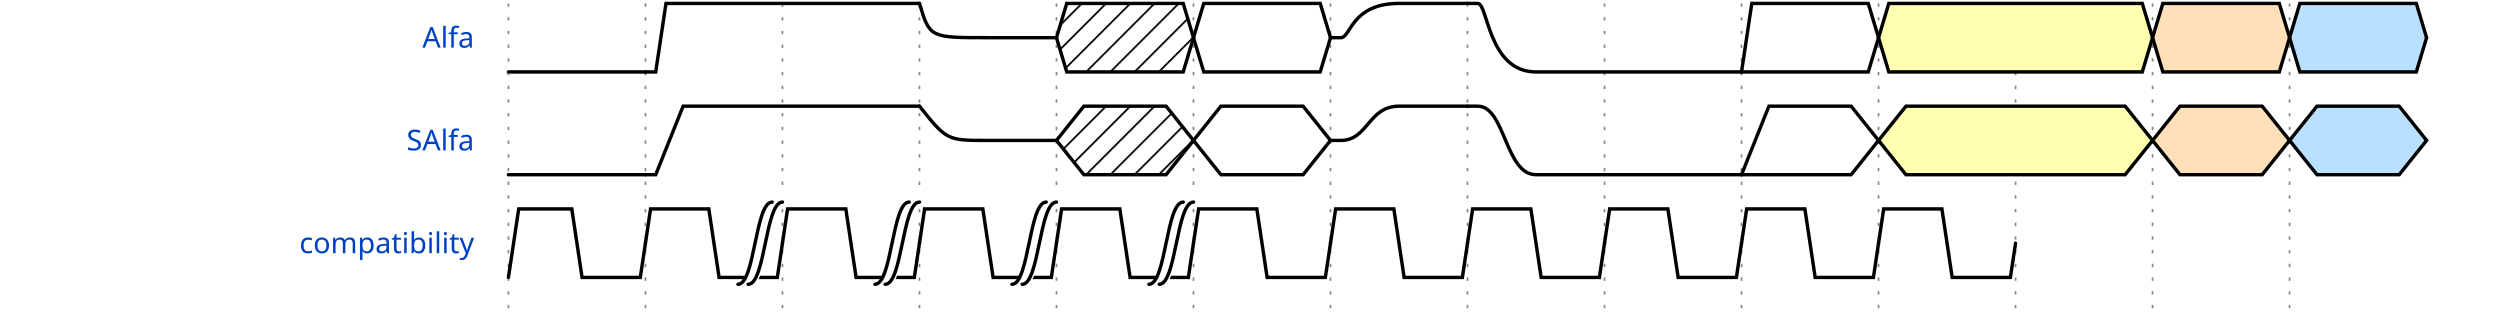
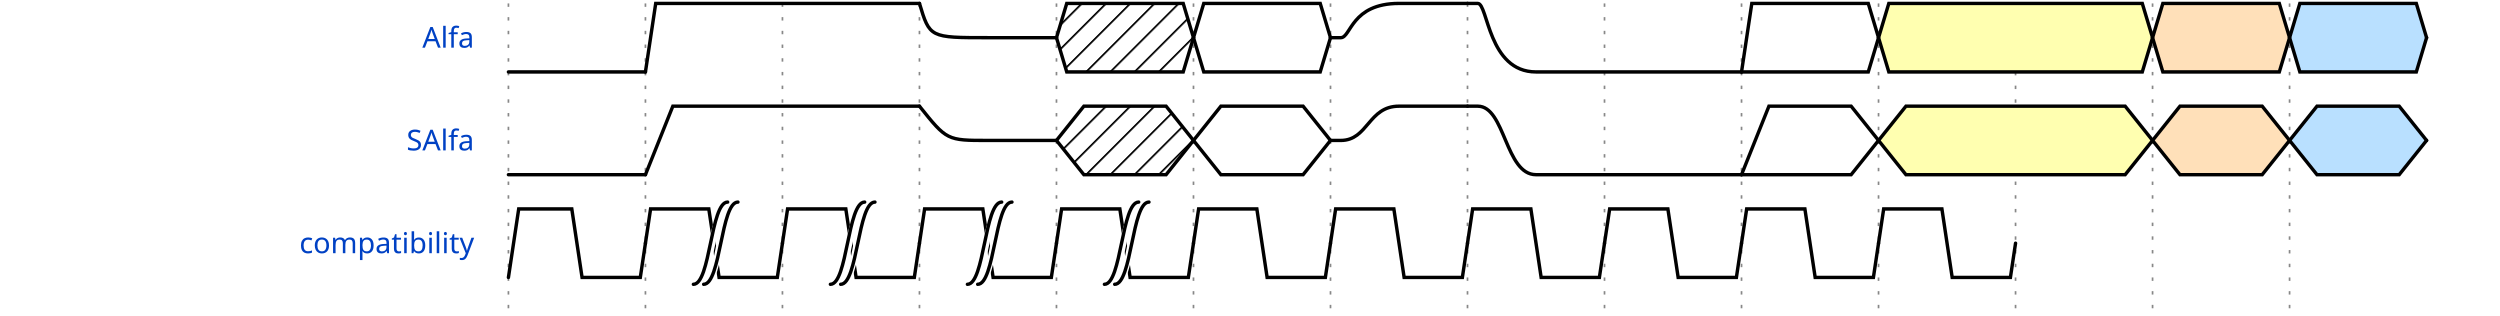
<svg xmlns="http://www.w3.org/2000/svg" width="714" height="90.0" viewBox="-1 -1 715 92.0">
  <style>
.title {fill: rgba(0, 65, 196, 255);font-weight: 500;font-size: 0.700em;font-family: Fira Mono;text-align: right;text-anchor: end;dominant-baseline: middle;alignment-baseline: central;}
.text {fill: rgba(0, 0, 0, 255);font-size: 0.900em;font-style: normal;font-variant: normal;font-weight: 500;font-stretch: normal;text-align: center;font-family: Fira Mono;}
.attr {fill: rgba(0, 0, 0, 255);font-size: 9.000px;font-style: normal;font-variant: normal;font-weight: 200;font-stretch: normal;text-align: center;font-family: Fira Mono;text-anchor: middle;dominant-baseline: middle;alignment-baseline: central;}
.path {fill: none;stroke: rgba(0, 0, 0, 255);stroke-width: 1;stroke-linecap: round;stroke-linejoin: miter;stroke-miterlimit: 4;stroke-dasharray: none;}
.stripe {fill: none;stroke: rgba(0, 0, 0, 255);stroke-width: 0.5;stroke-linecap: round;stroke-linejoin: miter;stroke-miterlimit: 4;stroke-dasharray: none;}
.data {fill: rgba(0, 0, 0, 255);font-size: 0.600em;font-style: normal;font-variant: normal;font-weight: 500;font-stretch: normal;text-align: center;font-family: Fira Mono;text-anchor: middle;dominant-baseline: middle;alignment-baseline: central;}
.arrow {fill: rgba(0, 0, 0, 255);stroke: none;}
.hide {fill: rgba(255, 255, 255, 255);stroke: rgba(255, 255, 255, 255);stroke-width: 2;}
.hatch {fill: url(#diagonalHatch);}
.s2-polygon {fill: rgba(0, 0, 0, 0);stroke: none;}
.s3-polygon {fill: rgba(255, 255, 176, 255);stroke: none;}
.s4-polygon {fill: rgba(255, 224, 185, 255);stroke: none;}
.s5-polygon {fill: rgba(185, 224, 255, 255);stroke: none;}
.tick {stroke: rgba(136, 136, 136, 255);stroke-width: 0.5;stroke-dasharray: 1, 3;}
.big_gap {stroke: rgba(136, 136, 136, 255);stroke-width: 0.5;stroke-dasharray: none;}
.edge {fill: none;stroke: rgba(0, 0, 255, 255);stroke-width: 1;}
.edge-arrow {fill: rgba(0, 0, 255, 255);stroke: none;overflow: visible;}
.edge-text {font-family: Fira Mono;font-size: 0.625em;fill: rgba(0, 0, 0, 255);filter: #solid;transform: translate(0, 2.5px);text-anchor: middle;}
.edge-background {fill: rgba(255, 255, 255, 255);stroke: rgba(255, 255, 255, 255);stroke-width: 2;}
.border {stroke-width: 1.25;stroke: rgba(0, 0, 0, 255);}
.h1 {fill: rgba(0, 0, 0, 255);font-size: 15.258px;font-weight: bold;font-family: Fira Mono;text-align: left;dominant-baseline: middle;}
.h2 {fill: rgba(0, 0, 0, 255);font-size: 12.208px;font-weight: bold;font-family: Fira Mono;text-align: left;dominant-baseline: middle;}
.h3 {fill: rgba(0, 0, 0, 255);font-size: 9.767px;font-weight: bold;font-family: Fira Mono;text-align: left;dominant-baseline: middle;}
.h4 {fill: rgba(0, 0, 0, 255);font-size: 7.817px;font-weight: bold;font-family: Fira Mono;text-align: left;dominant-baseline: middle;}
.h5 {fill: rgba(0, 0, 0, 255);font-size: 6.250px;font-weight: bold;font-family: Fira Mono;text-align: left;dominant-baseline: middle;}
.h6 {fill: rgba(0, 0, 0, 255);font-size: 5.000px;font-weight: bold;font-family: Fira Mono;text-align: left;dominant-baseline: middle;}
.reg-data {fill: rgba(0, 0, 0, 255);font-size: 0.800em;font-style: normal;font-variant: normal;font-weight: 500;font-stretch: normal;text-align: center;font-family: Fira Mono;text-anchor: middle;dominant-baseline: middle;alignment-baseline: central;}
.reg-pos {fill: rgba(0, 0, 0, 255);font-size: 0.600em;font-style: normal;font-variant: normal;font-weight: 500;font-stretch: normal;text-align: center;font-family: Fira Mono;text-anchor: middle;dominant-baseline: middle;alignment-baseline: central;}</style>
  <defs>
    <pattern id="diagonalHatch" width="5" height="5" patternTransform="rotate(45 0 0)" patternUnits="userSpaceOnUse">
      <line x1="0" y1="0" x2="0" y2="5" style="stroke:black; stroke-width:1" />
    </pattern>
    <marker id="arrow" viewBox="0 0 10 10" refX="10" refY="5" markerWidth="7" markerHeight="7" markerUnits="userSpaceOnUse" orient="auto-start-reverse" style="fill:#00F;">
      <path d="M 0 0 L 10 5 L 0 10 z" />
    </marker>
    <filter x="0" y="0" width="1" height="1" id="solid">
      <feFlood flood-color="white" />
      <feComposite in="SourceGraphic" />
    </filter>
  </defs>
  <g id="a">
    <g id="ticks_2" transform="translate(140, 0)">
      <path d="M0,0 L0,90.0" class="tick" style="fill: none;" />
      <path d="M40,0 L40,90.0" class="tick" style="fill: none;" />
      <path d="M80,0 L80,90.0" class="tick" style="fill: none;" />
      <path d="M120,0 L120,90.0" class="tick" style="fill: none;" />
      <path d="M160,0 L160,90.0" class="tick" style="fill: none;" />
      <path d="M200,0 L200,90.0" class="tick" style="fill: none;" />
      <path d="M240,0 L240,90.0" class="tick" style="fill: none;" />
      <path d="M280,0 L280,90.0" class="tick" style="fill: none;" />
      <path d="M320,0 L320,90.0" class="tick" style="fill: none;" />
      <path d="M360,0 L360,90.0" class="tick" style="fill: none;" />
      <path d="M400,0 L400,90.0" class="tick" style="fill: none;" />
      <path d="M440,0 L440,90.0" class="tick" style="fill: none;" />
      <path d="M480,0 L480,90.0" class="tick" style="fill: none;" />
      <path d="M520,0 L520,90.0" class="tick" style="fill: none;" />
    </g>
    <g id="Alfa" transform="translate(140, 0)">
      <text x="-10" y="10" class="title" style="stroke: none;">Alfa</text>
      <g data-symbol="0" transform="translate(0, 0)" class="s2">
-         <path d="M0,20 L3,20 L6,20 L40,20" class="path" style="fill: none;" />
+         <path d="M0,20 L1.5,20 L3,20 L40,20" class="path" style="fill: none;" />
      </g>
      <g data-symbol="1" transform="translate(40, 0)" class="s2">
-         <path d="M0,20 L3,20 L6,0 L80,0" class="path" style="fill: none;" />
+         <path d="M0,20 L1.5,10.0 L3,0 L80,0" class="path" style="fill: none;" />
      </g>
      <g data-symbol="z" transform="translate(120, 0)" class="s2">
        <path d="M0,0 C3.0,10.0 3.0,10.0 20,10.0 L40,10.0" class="path" style="fill: none;" />
      </g>
      <g data-symbol="x" transform="translate(160, 0)" class="s2">
        <polygon points="0,10.0 3,0 37,0 40,10.0 37,20 3,20 0,10.0 " class="hatch" style="" />
        <path d="M0,10.0 L3,0 L37,0 L40,10.0" class="path" style="fill: none;" />
        <path d="M0,10.0 L3,20 L37,20 L40,10.0" class="path" style="fill: none;" />
      </g>
      <g data-symbol="=" transform="translate(200, 0)" class="s2">
        <polygon points="0,10.0 3,0 37,0 40,10.0 37,20 3,20 0,10.0 " class="s2-polygon" style="" />
        <path d="M0,10.0 L3,0 L37,0 L40,10.0" class="path" style="fill: none;" />
        <path d="M0,10.0 L3,20 L37,20 L40,10.0" class="path" style="fill: none;" />
        <text x="20" y="10" class="data" style="stroke: none;" />
      </g>
      <g data-symbol="u" transform="translate(240, 0)" class="s2">
        <path d="M0,10.0 L3,10.0 C6,10.0 6,0 20,0 L40,0" class="path" style="fill: none;" />
      </g>
      <g data-symbol="d" transform="translate(280, 0)" class="s2">
        <path d="M0,0 L3,0 C6,0 6,20 20,20 L80,20" class="path" style="fill: none;" />
      </g>
      <g data-symbol="2" transform="translate(360, 0)" class="s2">
        <polygon points="0,20 3,0 37,0 40,10.0 37,20 3,20 0,20 " class="s2-polygon" style="" />
        <path d="M0,20 L3,0 L37,0 L40,10.0" class="path" style="fill: none;" />
        <path d="M0,20 L3,20 L37,20 L40,10.0" class="path" style="fill: none;" />
        <text x="20" y="10" class="data" style="stroke: none;" />
      </g>
      <g data-symbol="3" transform="translate(400, 0)" class="s3">
        <polygon points="0,10.0 3,0 77,0 80,10.0 77,20 3,20 0,10.0 " class="s3-polygon" style="" />
        <path d="M0,10.0 L3,0 L77,0 L80,10.0" class="path" style="fill: none;" />
        <path d="M0,10.0 L3,20 L77,20 L80,10.0" class="path" style="fill: none;" />
        <text x="40" y="10" class="data" style="stroke: none;" />
      </g>
      <g data-symbol="4" transform="translate(480, 0)" class="s4">
        <polygon points="0,10.0 3,0 37,0 40,10.0 37,20 3,20 0,10.0 " class="s4-polygon" style="" />
        <path d="M0,10.0 L3,0 L37,0 L40,10.0" class="path" style="fill: none;" />
        <path d="M0,10.0 L3,20 L37,20 L40,10.0" class="path" style="fill: none;" />
        <text x="20" y="10" class="data" style="stroke: none;" />
      </g>
      <g data-symbol="5" transform="translate(520, 0)" class="s5">
        <polygon points="0,10.0 3,0 37,0 40,10.0 37,20 3,20 0,10.0 " class="s5-polygon" style="" />
        <path d="M0,10.0 L3,0 L37,0 L40,10.0" class="path" style="fill: none;" />
        <path d="M0,10.0 L3,20 L37,20 L40,10.0" class="path" style="fill: none;" />
        <text x="20" y="10" class="data" style="stroke: none;" />
      </g>
    </g>
    <g id="SAlfa" transform="translate(140, 30.0)">
      <text x="-10" y="10" class="title" style="stroke: none;">SAlfa</text>
      <g data-symbol="0" transform="translate(0, 0)" class="s2">
-         <path d="M0,20 L3,20 L11,20 L40,20" class="path" style="fill: none;" />
+         <path d="M0,20 L4.0,20 L8,20 L40,20" class="path" style="fill: none;" />
      </g>
      <g data-symbol="1" transform="translate(40, 0)" class="s2">
-         <path d="M0,20 L3,20 L11,0 L80,0" class="path" style="fill: none;" />
+         <path d="M0,20 L4.0,10.0 L8,0 L80,0" class="path" style="fill: none;" />
      </g>
      <g data-symbol="z" transform="translate(120, 0)" class="s2">
        <path d="M0,0 C8.0,10.0 8.0,10.0 20,10.0 L40,10.0" class="path" style="fill: none;" />
      </g>
      <g data-symbol="x" transform="translate(160, 0)" class="s2">
        <polygon points="0,10.0 8,0 32,0 40,10.0 32,20 8,20 0,10.0 " class="hatch" style="" />
        <path d="M0,10.0 L8,0 L32,0 L40,10.0" class="path" style="fill: none;" />
        <path d="M0,10.0 L8,20 L32,20 L40,10.0" class="path" style="fill: none;" />
      </g>
      <g data-symbol="=" transform="translate(200, 0)" class="s2">
        <polygon points="0,10.0 8,0 32,0 40,10.0 32,20 8,20 0,10.0 " class="s2-polygon" style="" />
        <path d="M0,10.0 L8,0 L32,0 L40,10.0" class="path" style="fill: none;" />
        <path d="M0,10.0 L8,20 L32,20 L40,10.0" class="path" style="fill: none;" />
        <text x="20" y="10" class="data" style="stroke: none;" />
      </g>
      <g data-symbol="u" transform="translate(240, 0)" class="s2">
        <path d="M0,10.0 L3,10.0 C11,10.0 11,0 20,0 L40,0" class="path" style="fill: none;" />
      </g>
      <g data-symbol="d" transform="translate(280, 0)" class="s2">
        <path d="M0,0 L3,0 C11,0 11,20 20,20 L80,20" class="path" style="fill: none;" />
      </g>
      <g data-symbol="2" transform="translate(360, 0)" class="s2">
        <polygon points="0,20 8,0 32,0 40,10.0 32,20 8,20 0,20 " class="s2-polygon" style="" />
        <path d="M0,20 L8,0 L32,0 L40,10.0" class="path" style="fill: none;" />
        <path d="M0,20 L8,20 L32,20 L40,10.0" class="path" style="fill: none;" />
        <text x="20" y="10" class="data" style="stroke: none;" />
      </g>
      <g data-symbol="3" transform="translate(400, 0)" class="s3">
        <polygon points="0,10.0 8,0 72,0 80,10.0 72,20 8,20 0,10.0 " class="s3-polygon" style="" />
        <path d="M0,10.0 L8,0 L72,0 L80,10.0" class="path" style="fill: none;" />
        <path d="M0,10.0 L8,20 L72,20 L80,10.0" class="path" style="fill: none;" />
        <text x="40" y="10" class="data" style="stroke: none;" />
      </g>
      <g data-symbol="4" transform="translate(480, 0)" class="s4">
        <polygon points="0,10.0 8,0 32,0 40,10.0 32,20 8,20 0,10.0 " class="s4-polygon" style="" />
        <path d="M0,10.0 L8,0 L32,0 L40,10.0" class="path" style="fill: none;" />
        <path d="M0,10.0 L8,20 L32,20 L40,10.0" class="path" style="fill: none;" />
        <text x="20" y="10" class="data" style="stroke: none;" />
      </g>
      <g data-symbol="5" transform="translate(520, 0)" class="s5">
        <polygon points="0,10.0 8,0 32,0 40,10.0 32,20 8,20 0,10.0 " class="s5-polygon" style="" />
        <path d="M0,10.0 L8,0 L32,0 L40,10.0" class="path" style="fill: none;" />
        <path d="M0,10.0 L8,20 L32,20 L40,10.0" class="path" style="fill: none;" />
        <text x="20" y="10" class="data" style="stroke: none;" />
      </g>
    </g>
    <g id="compatibility" transform="translate(140, 60.0)">
      <text x="-10" y="10" class="title" style="stroke: none;">compatibility</text>
      <g data-symbol="p" transform="translate(0, 0)" class="s2">
        <path d="M0,20 L3.0,0 L18.5,0 L21.5,20 L38.5,20 L40,10.0" class="path" style="fill: none;" />
      </g>
      <g data-symbol="p" transform="translate(40, 0)" class="s2">
        <path d="M0,10.0 L1.5,0 L18.5,0 L21.5,20 L38.5,20 L40,10.0" class="path" style="fill: none;" />
      </g>
-       <g data-symbol="|" transform="translate(70.0, 0)" class="s2">
+       <g data-symbol="|" transform="translate(57.0, 0)" class="s2">
        <path d="M0,22 C5,22 5,-4 10,-4 L7,0 C2,0 2,24 -3,24 z" class="hide" style="fill: none;" />
        <path d="M0,22 C5,22 5,-2 10,-2" class="path" style="fill: none;" />
        <path d="M-3,22 C2,22 2,-2 7,-2" class="path" style="fill: none;" />
      </g>
      <g data-symbol="p" transform="translate(80, 0)" class="s2">
        <path d="M0,10.0 L1.5,0 L18.5,0 L21.5,20 L38.5,20 L40,10.0" class="path" style="fill: none;" />
      </g>
-       <g data-symbol="|" transform="translate(110.0, 0)" class="s2">
+       <g data-symbol="|" transform="translate(97.0, 0)" class="s2">
        <path d="M0,22 C5,22 5,-4 10,-4 L7,0 C2,0 2,24 -3,24 z" class="hide" style="fill: none;" />
        <path d="M0,22 C5,22 5,-2 10,-2" class="path" style="fill: none;" />
        <path d="M-3,22 C2,22 2,-2 7,-2" class="path" style="fill: none;" />
      </g>
      <g data-symbol="p" transform="translate(120, 0)" class="s2">
        <path d="M0,10.0 L1.5,0 L18.5,0 L21.5,20 L38.5,20 L40,10.0" class="path" style="fill: none;" />
      </g>
-       <g data-symbol="|" transform="translate(150.0, 0)" class="s2">
+       <g data-symbol="|" transform="translate(137.0, 0)" class="s2">
        <path d="M0,22 C5,22 5,-4 10,-4 L7,0 C2,0 2,24 -3,24 z" class="hide" style="fill: none;" />
        <path d="M0,22 C5,22 5,-2 10,-2" class="path" style="fill: none;" />
        <path d="M-3,22 C2,22 2,-2 7,-2" class="path" style="fill: none;" />
      </g>
      <g data-symbol="p" transform="translate(160, 0)" class="s2">
        <path d="M0,10.0 L1.5,0 L18.5,0 L21.5,20 L38.5,20 L40,10.0" class="path" style="fill: none;" />
      </g>
-       <g data-symbol="|" transform="translate(190.0, 0)" class="s2">
+       <g data-symbol="|" transform="translate(177.0, 0)" class="s2">
        <path d="M0,22 C5,22 5,-4 10,-4 L7,0 C2,0 2,24 -3,24 z" class="hide" style="fill: none;" />
        <path d="M0,22 C5,22 5,-2 10,-2" class="path" style="fill: none;" />
        <path d="M-3,22 C2,22 2,-2 7,-2" class="path" style="fill: none;" />
      </g>
      <g data-symbol="p" transform="translate(200, 0)" class="s2">
        <path d="M0,10.0 L1.5,0 L18.5,0 L21.5,20 L38.5,20 L40,10.0" class="path" style="fill: none;" />
      </g>
      <g data-symbol="p" transform="translate(240, 0)" class="s2">
        <path d="M0,10.0 L1.5,0 L18.5,0 L21.5,20 L38.5,20 L40,10.0" class="path" style="fill: none;" />
      </g>
      <g data-symbol="p" transform="translate(280, 0)" class="s2">
        <path d="M0,10.0 L1.5,0 L18.5,0 L21.5,20 L38.5,20 L40,10.0" class="path" style="fill: none;" />
      </g>
      <g data-symbol="p" transform="translate(320, 0)" class="s2">
        <path d="M0,10.0 L1.5,0 L18.5,0 L21.5,20 L38.5,20 L40,10.0" class="path" style="fill: none;" />
      </g>
      <g data-symbol="p" transform="translate(360, 0)" class="s2">
        <path d="M0,10.0 L1.5,0 L18.5,0 L21.5,20 L38.5,20 L40,10.0" class="path" style="fill: none;" />
      </g>
      <g data-symbol="p" transform="translate(400, 0)" class="s2">
        <path d="M0,10.0 L1.5,0 L18.5,0 L21.5,20 L38.5,20 L40,10.0" class="path" style="fill: none;" />
      </g>
    </g>
  </g>
</svg>
